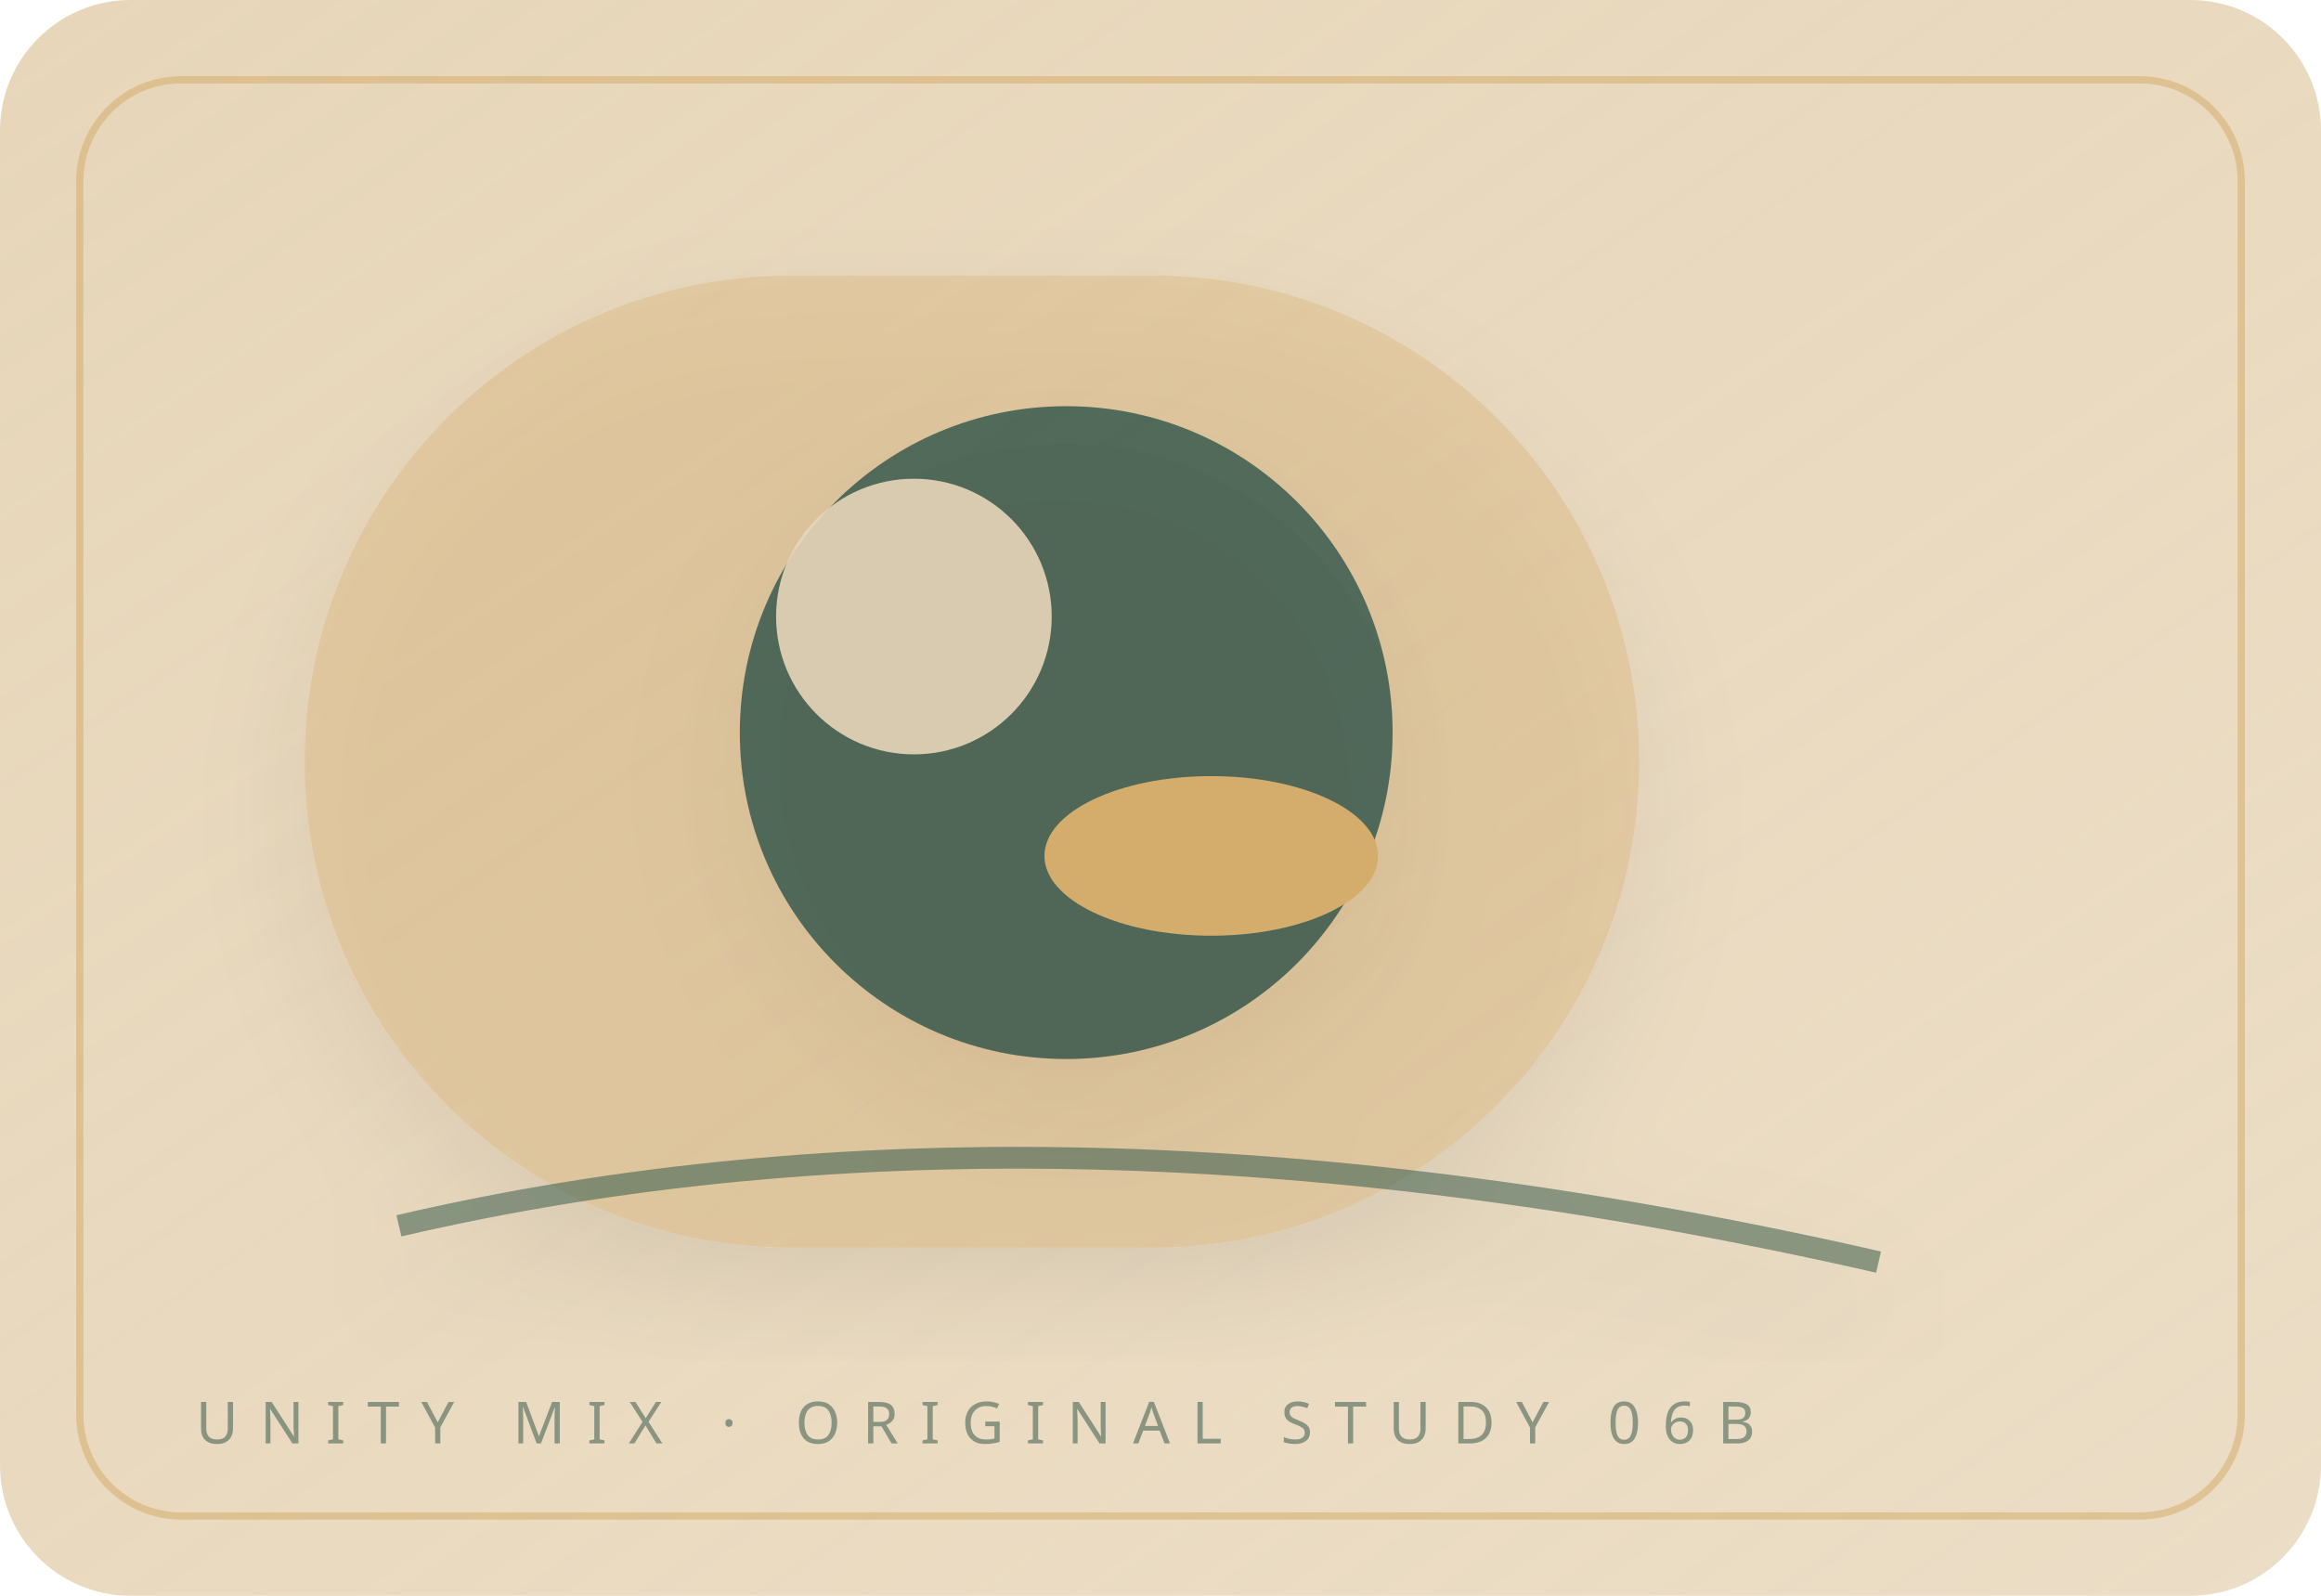
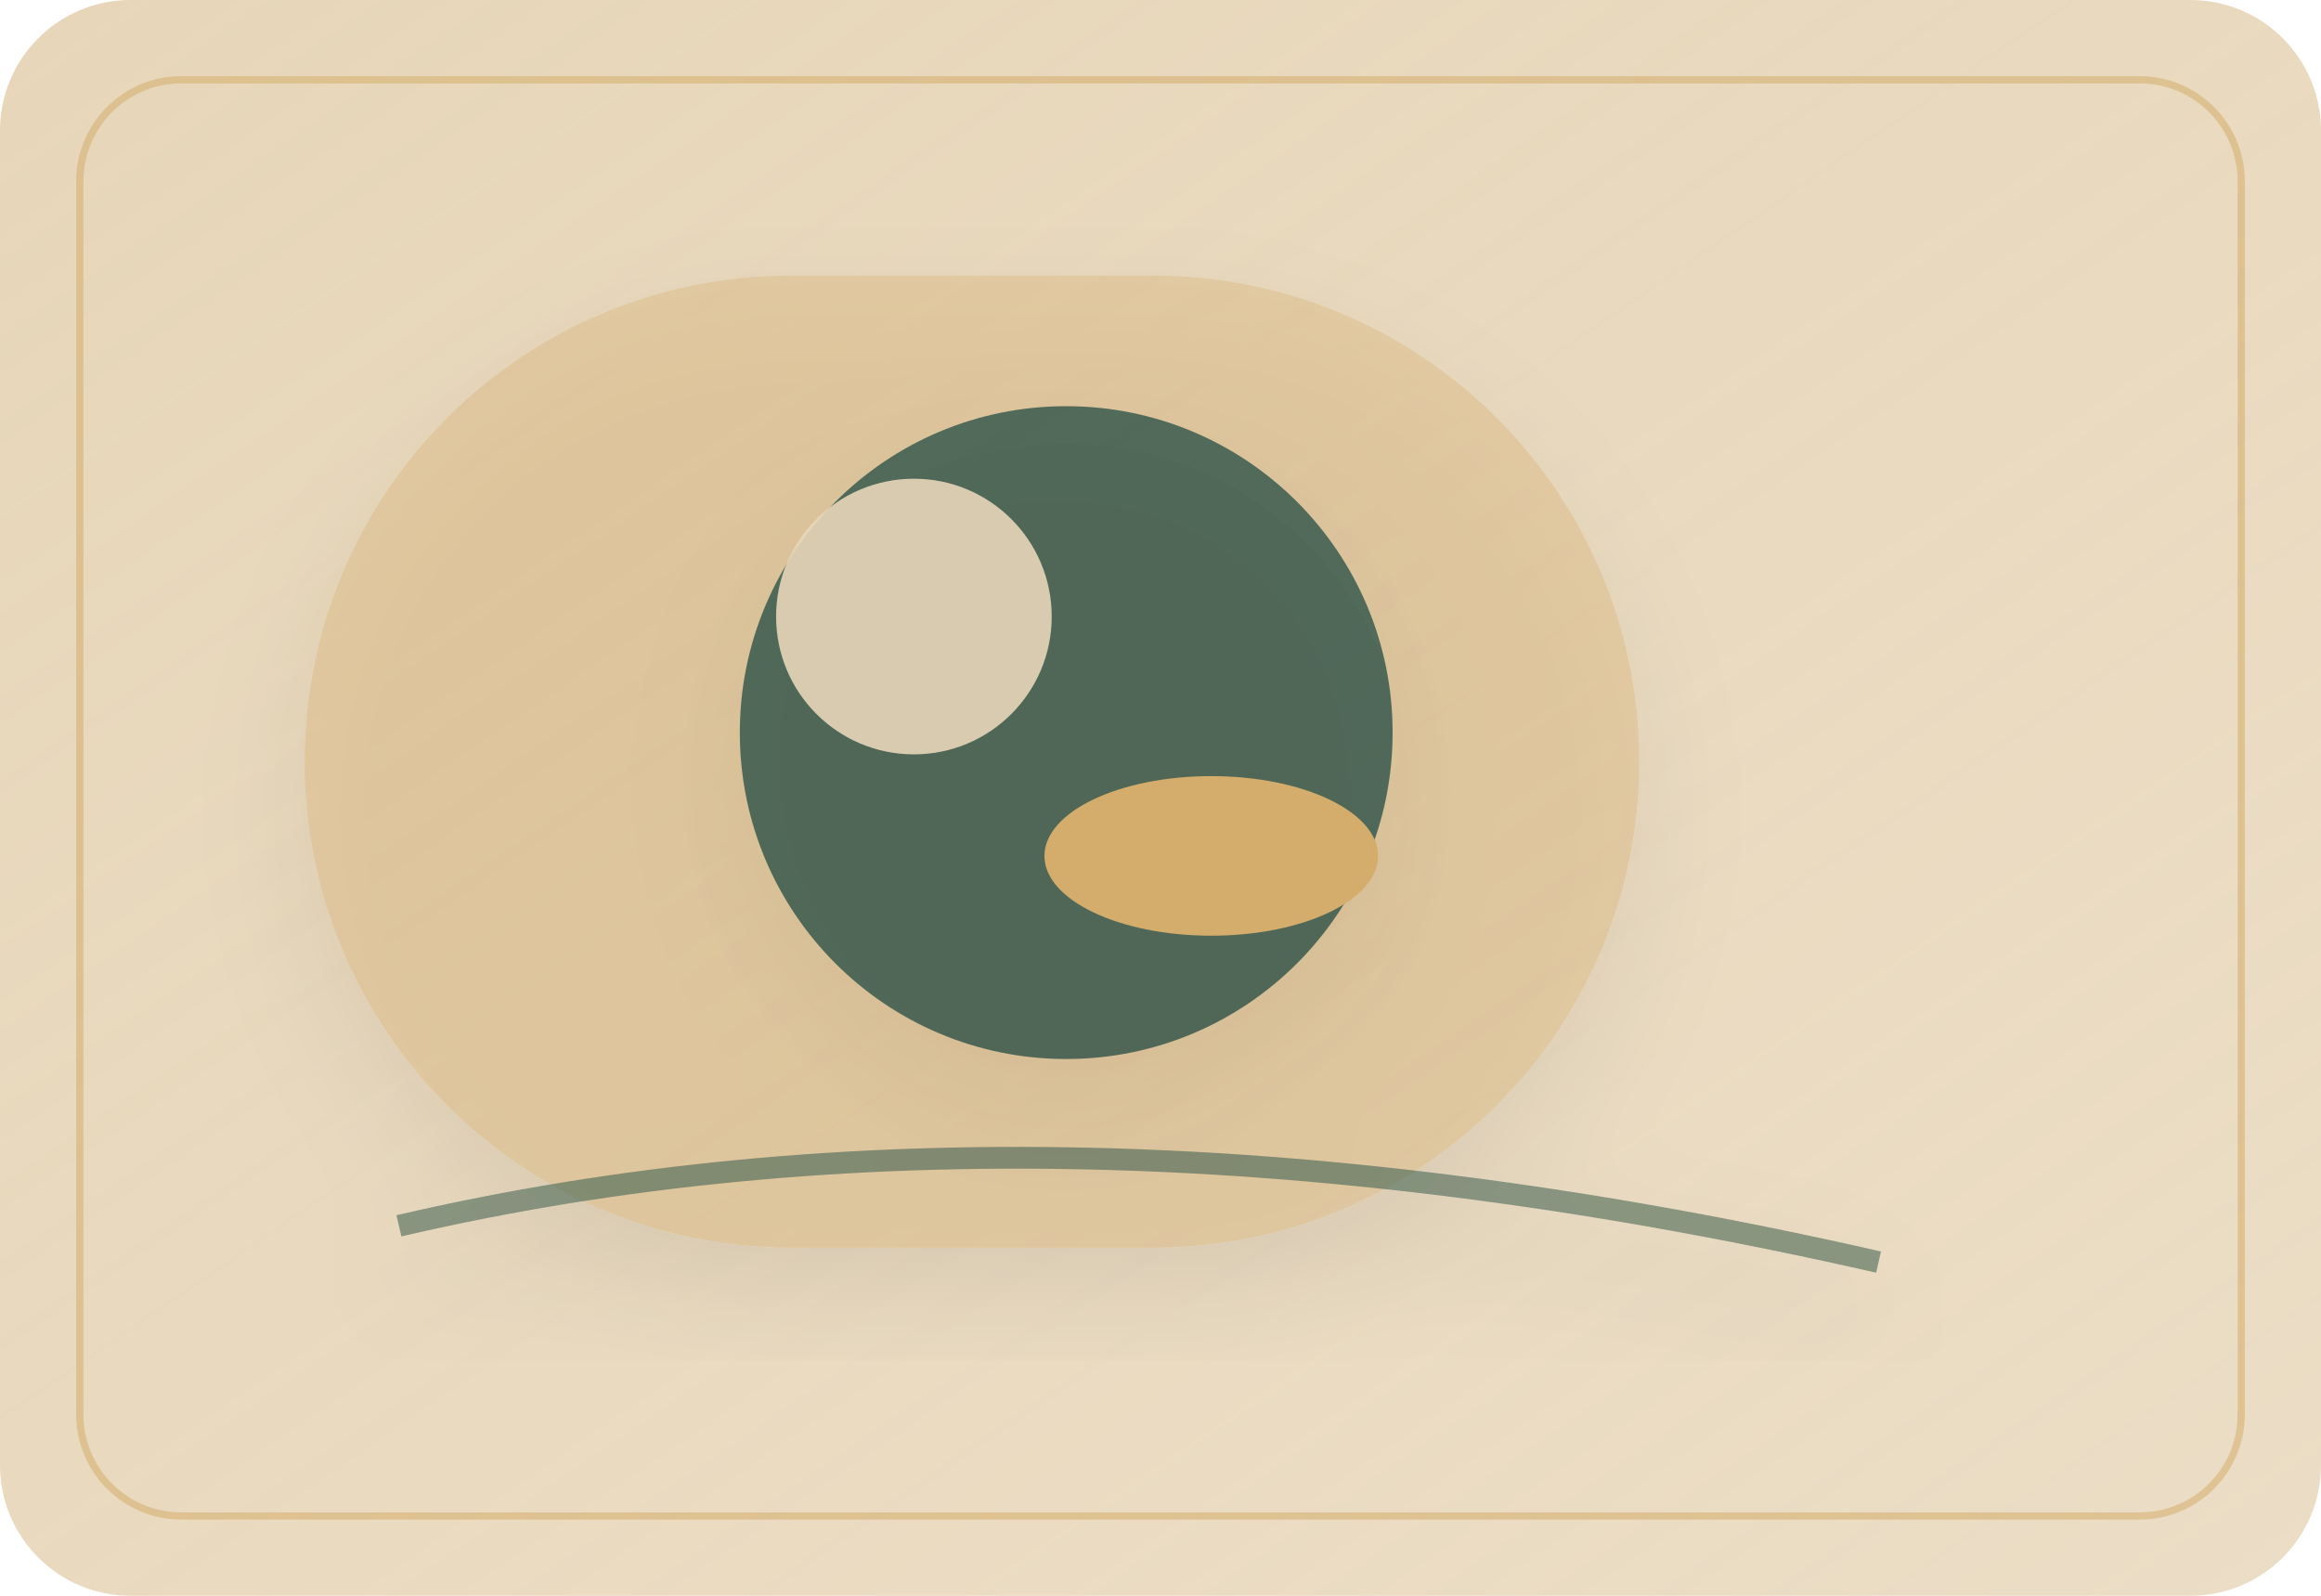
<svg xmlns="http://www.w3.org/2000/svg" width="320" height="220" viewBox="0 0 320 220">
  <defs>
    <linearGradient id="g" x2="1" y2="1">
      <stop stop-color="#e7d6b9" />
      <stop offset="1" stop-color="#e7d6b9" stop-opacity=".82" />
    </linearGradient>
    <filter id="s">
      <feDropShadow dx="0" dy="7" stdDeviation="8" flood-color="#15110d" flood-opacity=".18" />
    </filter>
  </defs>
  <rect width="320" height="220" rx="18" fill="url(#g)" />
  <rect x="11" y="11" width="298" height="198" rx="14" fill="none" stroke="#d4ad6c" stroke-opacity=".55" />
  <g filter="url(#s)">
    <rect x="42" y="38" width="184" height="134" rx="67" fill="#d4ad6c" opacity=".35" />
    <circle cx="147" cy="101" r="45" fill="#3a5b4c" opacity=".85" />
    <circle cx="126" cy="85" r="19" fill="#e7d6b9" opacity=".9" />
    <ellipse cx="167" cy="118" rx="23" ry="11" fill="#d4ad6c" />
    <path d="M55 169 Q145 148 259 174" fill="none" stroke="#3a5b4c" stroke-width="3" opacity=".55" />
  </g>
-   <text x="27" y="199" font-size="8" letter-spacing="3" font-family="sans-serif" fill="#3a5b4c" opacity=".55">UNITY MIX · ORIGINAL STUDY 06B</text>
</svg>
